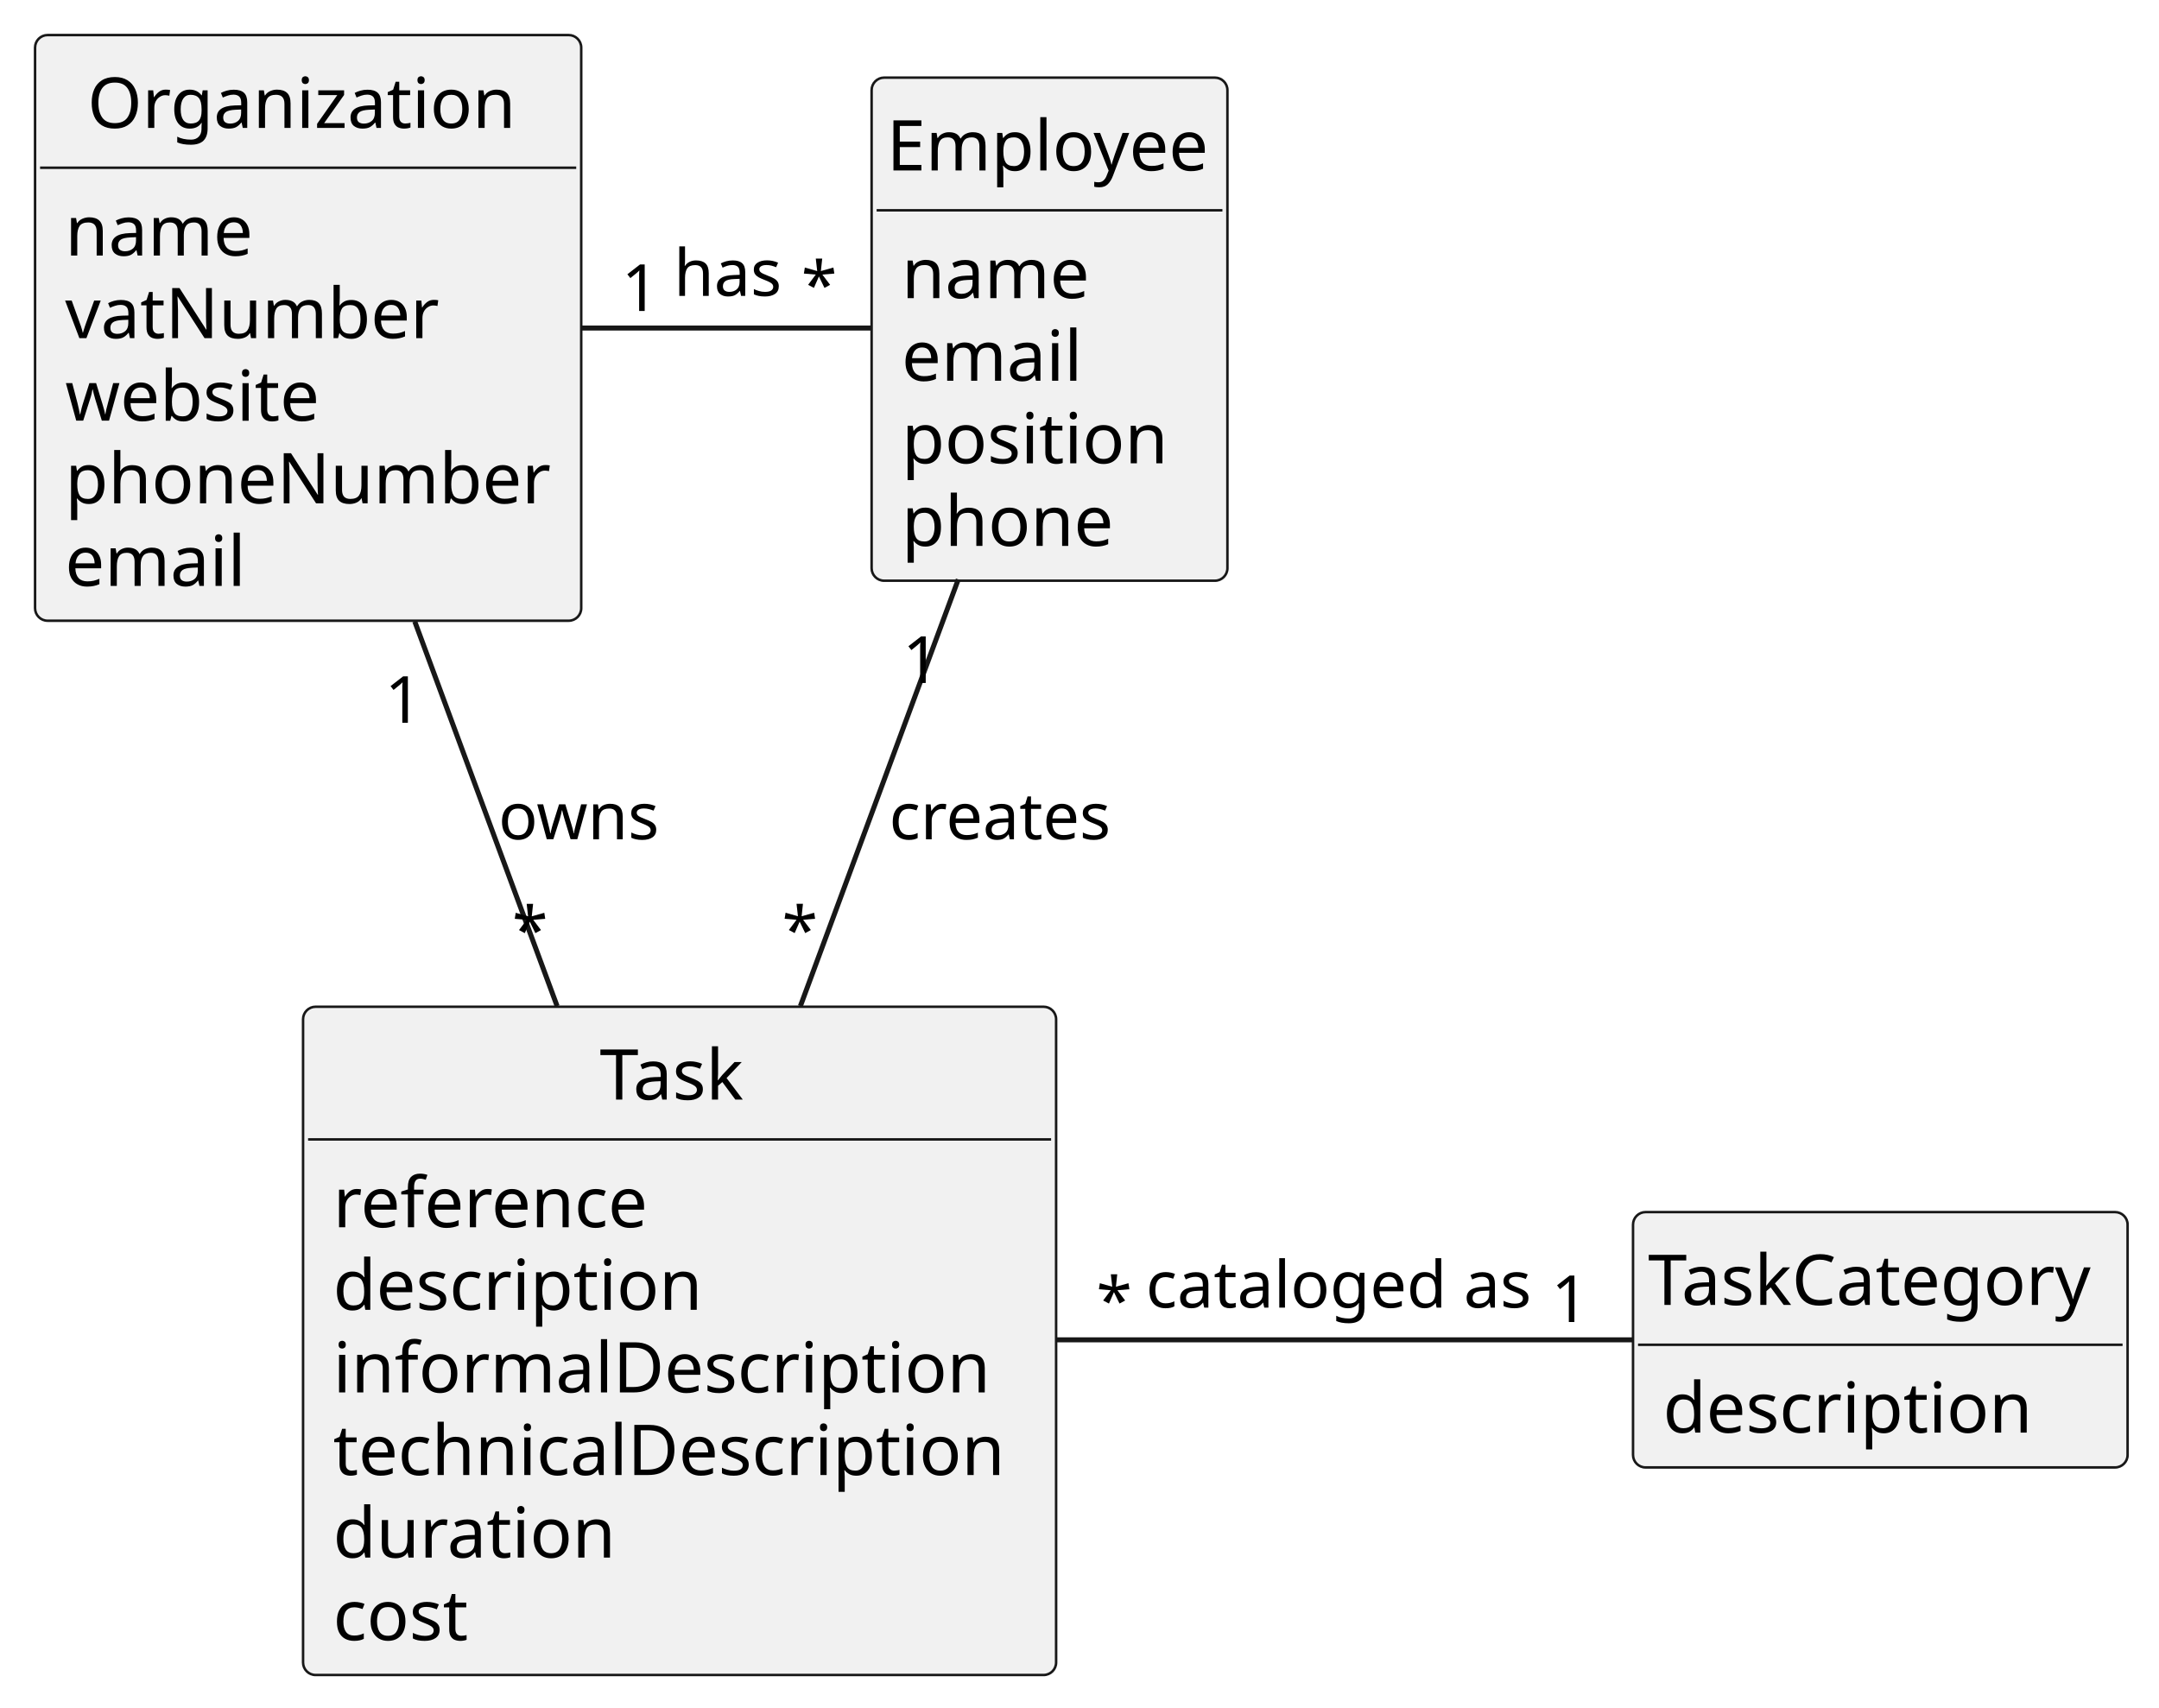
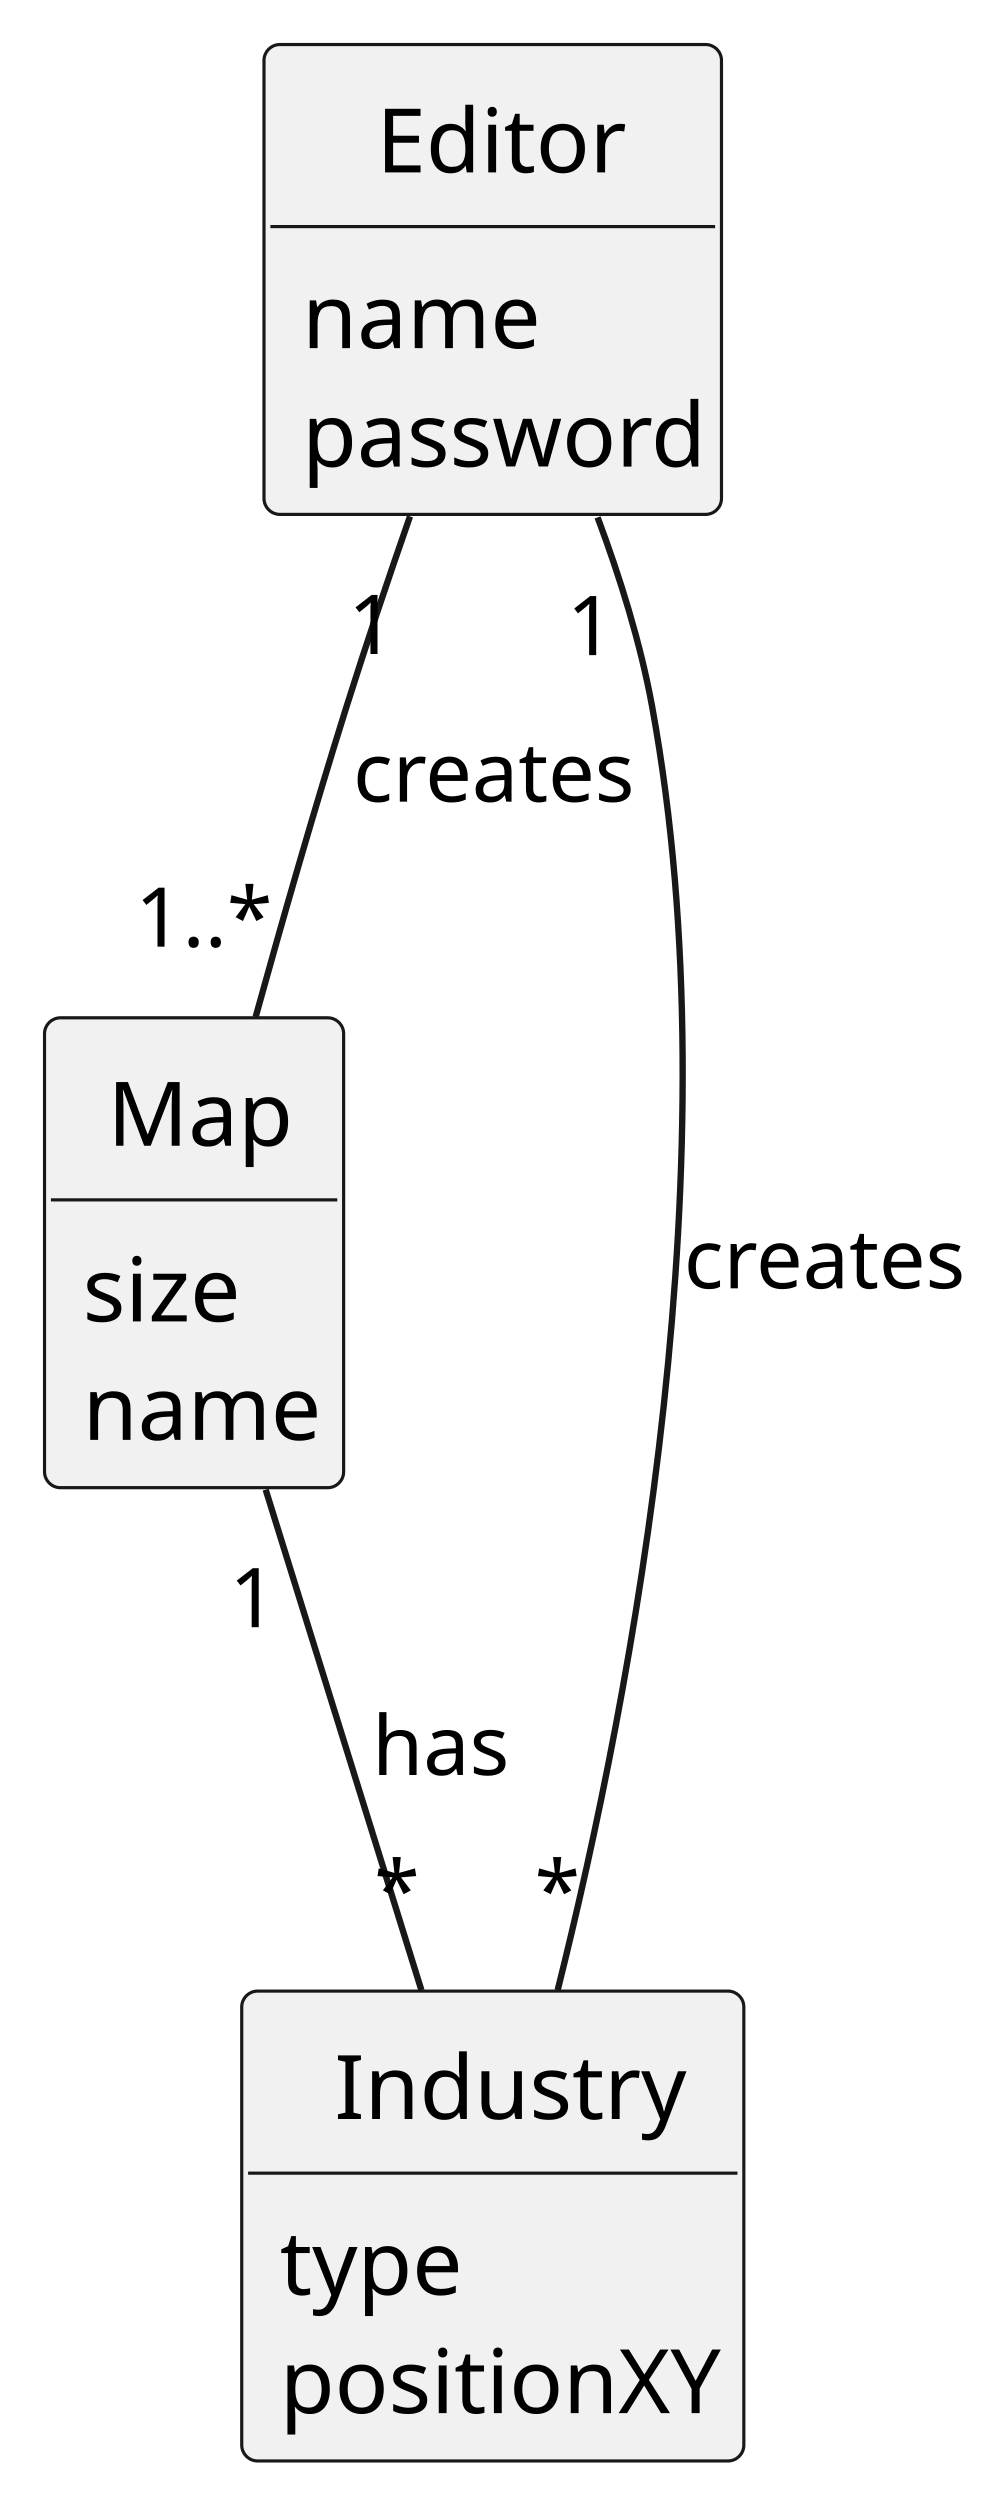
- <svg xmlns="http://www.w3.org/2000/svg" contentStyleType="text/css" height="341px" preserveAspectRatio="none" style="width:431px;height:341px;background:#FFFFFF;" version="1.1" viewBox="0 0 431 341" width="431px" zoomAndPan="magnify">
+ <svg xmlns="http://www.w3.org/2000/svg" contentStyleType="text/css" height="393px" preserveAspectRatio="none" style="width:158px;height:393px;background:#FFFFFF;" version="1.1" viewBox="0 0 158 393" width="158px" zoomAndPan="magnify">
  <defs />
  <g>
-     <g id="elem_Organization">
-       <rect codeLine="14" fill="#F1F1F1" height="116.93" id="Organization" rx="2.5" ry="2.5" style="stroke:#181818;stroke-width:0.5;" width="109.029" x="7" y="7" />
-       <text fill="#000000" font-family="sans-serif" font-size="14" lengthAdjust="spacing" textLength="88.129" x="17.45" y="25.535">Organization</text>
-       <line style="stroke:#181818;stroke-width:0.5;" x1="8" x2="115.029" y1="33.488" y2="33.488" />
-       <text fill="#000000" font-family="sans-serif" font-size="14" lengthAdjust="spacing" textLength="37.29" x="13" y="51.023">name</text>
-       <text fill="#000000" font-family="sans-serif" font-size="14" lengthAdjust="spacing" textLength="74.655" x="13" y="67.512">vatNumber</text>
-       <text fill="#000000" font-family="sans-serif" font-size="14" lengthAdjust="spacing" textLength="51.618" x="13" y="84">website</text>
-       <text fill="#000000" font-family="sans-serif" font-size="14" lengthAdjust="spacing" textLength="97.029" x="13" y="100.488">phoneNumber</text>
-       <text fill="#000000" font-family="sans-serif" font-size="14" lengthAdjust="spacing" textLength="36.695" x="13" y="116.977">email</text>
+     <g id="elem_Editor">
+       <rect codeLine="13" fill="#F1F1F1" height="73.863" id="Editor" rx="2.5" ry="2.5" style="stroke:#181818;stroke-width:0.5;" width="71.917" x="41.5" y="7" />
+       <text fill="#000000" font-family="sans-serif" font-size="14" lengthAdjust="spacing" textLength="36.572" x="59.172" y="27.107">Editor</text>
+       <line style="stroke:#181818;stroke-width:0.5;" x1="42.5" x2="112.417" y1="35.621" y2="35.621" />
+       <text fill="#000000" font-family="sans-serif" font-size="14" lengthAdjust="spacing" textLength="35.02" x="47.5" y="54.728">name</text>
+       <text fill="#000000" font-family="sans-serif" font-size="14" lengthAdjust="spacing" textLength="59.917" x="47.5" y="73.35">password</text>
    </g>
-     <g id="elem_Task">
-       <rect codeLine="22" fill="#F1F1F1" height="133.418" id="Task" rx="2.5" ry="2.5" style="stroke:#181818;stroke-width:0.5;" width="150.332" x="60.5" y="201" />
-       <text fill="#000000" font-family="sans-serif" font-size="14" lengthAdjust="spacing" textLength="31.903" x="119.714" y="219.535">Task</text>
-       <line style="stroke:#181818;stroke-width:0.5;" x1="61.5" x2="209.832" y1="227.488" y2="227.488" />
-       <text fill="#000000" font-family="sans-serif" font-size="14" lengthAdjust="spacing" textLength="63.663" x="66.5" y="245.023">reference</text>
-       <text fill="#000000" font-family="sans-serif" font-size="14" lengthAdjust="spacing" textLength="76.077" x="66.5" y="261.512">description</text>
-       <text fill="#000000" font-family="sans-serif" font-size="14" lengthAdjust="spacing" textLength="134.811" x="66.5" y="278">informalDescription</text>
-       <text fill="#000000" font-family="sans-serif" font-size="14" lengthAdjust="spacing" textLength="138.332" x="66.5" y="294.488">technicalDescription</text>
-       <text fill="#000000" font-family="sans-serif" font-size="14" lengthAdjust="spacing" textLength="57.531" x="66.5" y="310.977">duration</text>
-       <text fill="#000000" font-family="sans-serif" font-size="14" lengthAdjust="spacing" textLength="28.144" x="66.5" y="327.465">cost</text>
+     <g id="elem_Map">
+       <rect codeLine="18" fill="#F1F1F1" height="73.863" id="Map" rx="2.5" ry="2.5" style="stroke:#181818;stroke-width:0.5;" width="47.02" x="7" y="160" />
+       <text fill="#000000" font-family="sans-serif" font-size="14" lengthAdjust="spacing" textLength="27.234" x="16.893" y="180.107">Map</text>
+       <line style="stroke:#181818;stroke-width:0.5;" x1="8" x2="53.02" y1="188.621" y2="188.621" />
+       <text fill="#000000" font-family="sans-serif" font-size="14" lengthAdjust="spacing" textLength="24.896" x="13" y="207.728">size</text>
+       <text fill="#000000" font-family="sans-serif" font-size="14" lengthAdjust="spacing" textLength="35.02" x="13" y="226.35">name</text>
    </g>
-     <g id="elem_TaskCategory">
-       <rect codeLine="31" fill="#F1F1F1" height="50.977" id="TaskCategory" rx="2.5" ry="2.5" style="stroke:#181818;stroke-width:0.5;" width="98.73" x="326" y="242" />
-       <text fill="#000000" font-family="sans-serif" font-size="14" lengthAdjust="spacing" textLength="92.73" x="329" y="260.535">TaskCategory</text>
-       <line style="stroke:#181818;stroke-width:0.5;" x1="327" x2="423.729" y1="268.488" y2="268.488" />
-       <text fill="#000000" font-family="sans-serif" font-size="14" lengthAdjust="spacing" textLength="76.077" x="332" y="286.023">description</text>
+     <g id="elem_Industry">
+       <rect codeLine="23" fill="#F1F1F1" height="73.863" id="Industry" rx="2.5" ry="2.5" style="stroke:#181818;stroke-width:0.5;" width="78.931" x="38" y="313" />
+       <text fill="#000000" font-family="sans-serif" font-size="14" lengthAdjust="spacing" textLength="49.8" x="52.565" y="333.107">Industry</text>
+       <line style="stroke:#181818;stroke-width:0.5;" x1="39" x2="115.931" y1="341.621" y2="341.621" />
+       <text fill="#000000" font-family="sans-serif" font-size="14" lengthAdjust="spacing" textLength="26.462" x="44" y="360.728">type</text>
+       <text fill="#000000" font-family="sans-serif" font-size="14" lengthAdjust="spacing" textLength="66.931" x="44" y="379.35">positionXY</text>
    </g>
-     <g id="elem_Employee">
-       <rect codeLine="35" fill="#F1F1F1" height="100.441" id="Employee" rx="2.5" ry="2.5" style="stroke:#181818;stroke-width:0.5;" width="71.03" x="174" y="15.5" />
-       <text fill="#000000" font-family="sans-serif" font-size="14" lengthAdjust="spacing" textLength="65.03" x="177" y="34.035">Employee</text>
-       <line style="stroke:#181818;stroke-width:0.5;" x1="175" x2="244.03" y1="41.988" y2="41.988" />
-       <text fill="#000000" font-family="sans-serif" font-size="14" lengthAdjust="spacing" textLength="37.29" x="180" y="59.523">name</text>
-       <text fill="#000000" font-family="sans-serif" font-size="14" lengthAdjust="spacing" textLength="36.695" x="180" y="76.012">email</text>
-       <text fill="#000000" font-family="sans-serif" font-size="14" lengthAdjust="spacing" textLength="55.166" x="180" y="92.5">position</text>
-       <text fill="#000000" font-family="sans-serif" font-size="14" lengthAdjust="spacing" textLength="42.588" x="180" y="108.988">phone</text>
+     <g id="link_Editor_Map">
+       <path codeLine="29" d="M64.45,81.18 C61.09,90.83 57.56,101.28 54.5,111 C49.48,126.94 44.38,144.72 40.18,159.88 " fill="none" id="Editor-Map" style="stroke:#181818;stroke-width:1.0;" />
+       <text fill="#000000" font-family="sans-serif" font-size="13" lengthAdjust="spacing" textLength="42.631" x="55.5" y="126.028">creates</text>
+       <text fill="#000000" font-family="sans-serif" font-size="13" lengthAdjust="spacing" textLength="7.23" x="54.735" y="102.809">1</text>
+       <text fill="#000000" font-family="sans-serif" font-size="13" lengthAdjust="spacing" textLength="19.513" x="21.256" y="148.82">1..*</text>
    </g>
-     <g id="link_Organization_Employee">
-       <path codeLine="42" d="M116.19,65.5 C135.46,65.5 156.6,65.5 173.89,65.5 " fill="none" id="Organization-Employee" style="stroke:#181818;stroke-width:1.0;" />
-       <text fill="#000000" font-family="sans-serif" font-size="13" lengthAdjust="spacing" textLength="21.874" x="134.5" y="59.068">has</text>
-       <text fill="#000000" font-family="sans-serif" font-size="13" lengthAdjust="spacing" textLength="8.22" x="124.089" y="62.086">1</text>
-       <text fill="#000000" font-family="sans-serif" font-size="13" lengthAdjust="spacing" textLength="6.265" x="159.951" y="61.508">*</text>
+     <g id="link_Map_Industry">
+       <path codeLine="30" d="M41.76,234.17 C49.17,257.99 58.84,289.05 66.25,312.87 " fill="none" id="Map-Industry" style="stroke:#181818;stroke-width:1.0;" />
+       <text fill="#000000" font-family="sans-serif" font-size="13" lengthAdjust="spacing" textLength="20.96" x="58.5" y="279.028">has</text>
+       <text fill="#000000" font-family="sans-serif" font-size="13" lengthAdjust="spacing" textLength="7.23" x="36.063" y="255.798">1</text>
+       <text fill="#000000" font-family="sans-serif" font-size="13" lengthAdjust="spacing" textLength="5.059" x="58.812" y="301.809">*</text>
    </g>
-     <g id="link_Organization_Task">
-       <path codeLine="43" d="M82.8,124.08 C91.69,148.08 102.05,176.09 111.22,200.88 " fill="none" id="Organization-Task" style="stroke:#181818;stroke-width:1.0;" />
-       <text fill="#000000" font-family="sans-serif" font-size="13" lengthAdjust="spacing" textLength="32.697" x="99.5" y="167.568">owns</text>
-       <text fill="#000000" font-family="sans-serif" font-size="13" lengthAdjust="spacing" textLength="8.22" x="76.811" y="144.311">1</text>
-       <text fill="#000000" font-family="sans-serif" font-size="13" lengthAdjust="spacing" textLength="6.265" x="102.233" y="190.336">*</text>
-     </g>
-     <g id="link_Employee_Task">
-       <path codeLine="45" d="M191.3,115.68 C181.8,141.36 170.05,173.12 159.78,200.87 " fill="none" id="Employee-Task" style="stroke:#181818;stroke-width:1.0;" />
-       <text fill="#000000" font-family="sans-serif" font-size="13" lengthAdjust="spacing" textLength="45.132" x="177.5" y="167.568">creates</text>
-       <text fill="#000000" font-family="sans-serif" font-size="13" lengthAdjust="spacing" textLength="8.22" x="180.191" y="136.35">1</text>
-       <text fill="#000000" font-family="sans-serif" font-size="13" lengthAdjust="spacing" textLength="6.265" x="156.104" y="190.325">*</text>
-     </g>
-     <g id="link_Task_TaskCategory">
-       <path codeLine="47" d="M210.78,267.5 C248.31,267.5 292.65,267.5 325.86,267.5 " fill="none" id="Task-TaskCategory" style="stroke:#181818;stroke-width:1.0;" />
-       <text fill="#000000" font-family="sans-serif" font-size="13" lengthAdjust="spacing" textLength="79.073" x="228.75" y="261.068">cataloged as</text>
-       <text fill="#000000" font-family="sans-serif" font-size="13" lengthAdjust="spacing" textLength="6.265" x="218.849" y="264.289">*</text>
-       <text fill="#000000" font-family="sans-serif" font-size="13" lengthAdjust="spacing" textLength="8.22" x="309.684" y="263.945">1</text>
+     <g id="link_Editor_Industry">
+       <path codeLine="31" d="M93.94,81.33 C97.48,90.79 100.69,101.12 102.5,111 C115.48,181.91 99.38,266.02 87.66,312.87 " fill="none" id="Editor-Industry" style="stroke:#181818;stroke-width:1.0;" />
+       <text fill="#000000" font-family="sans-serif" font-size="13" lengthAdjust="spacing" textLength="42.631" x="107.5" y="202.528">creates</text>
+       <text fill="#000000" font-family="sans-serif" font-size="13" lengthAdjust="spacing" textLength="7.23" x="89.109" y="102.984">1</text>
+       <text fill="#000000" font-family="sans-serif" font-size="13" lengthAdjust="spacing" textLength="5.059" x="84.036" y="301.809">*</text>
    </g>
  </g>
</svg>
